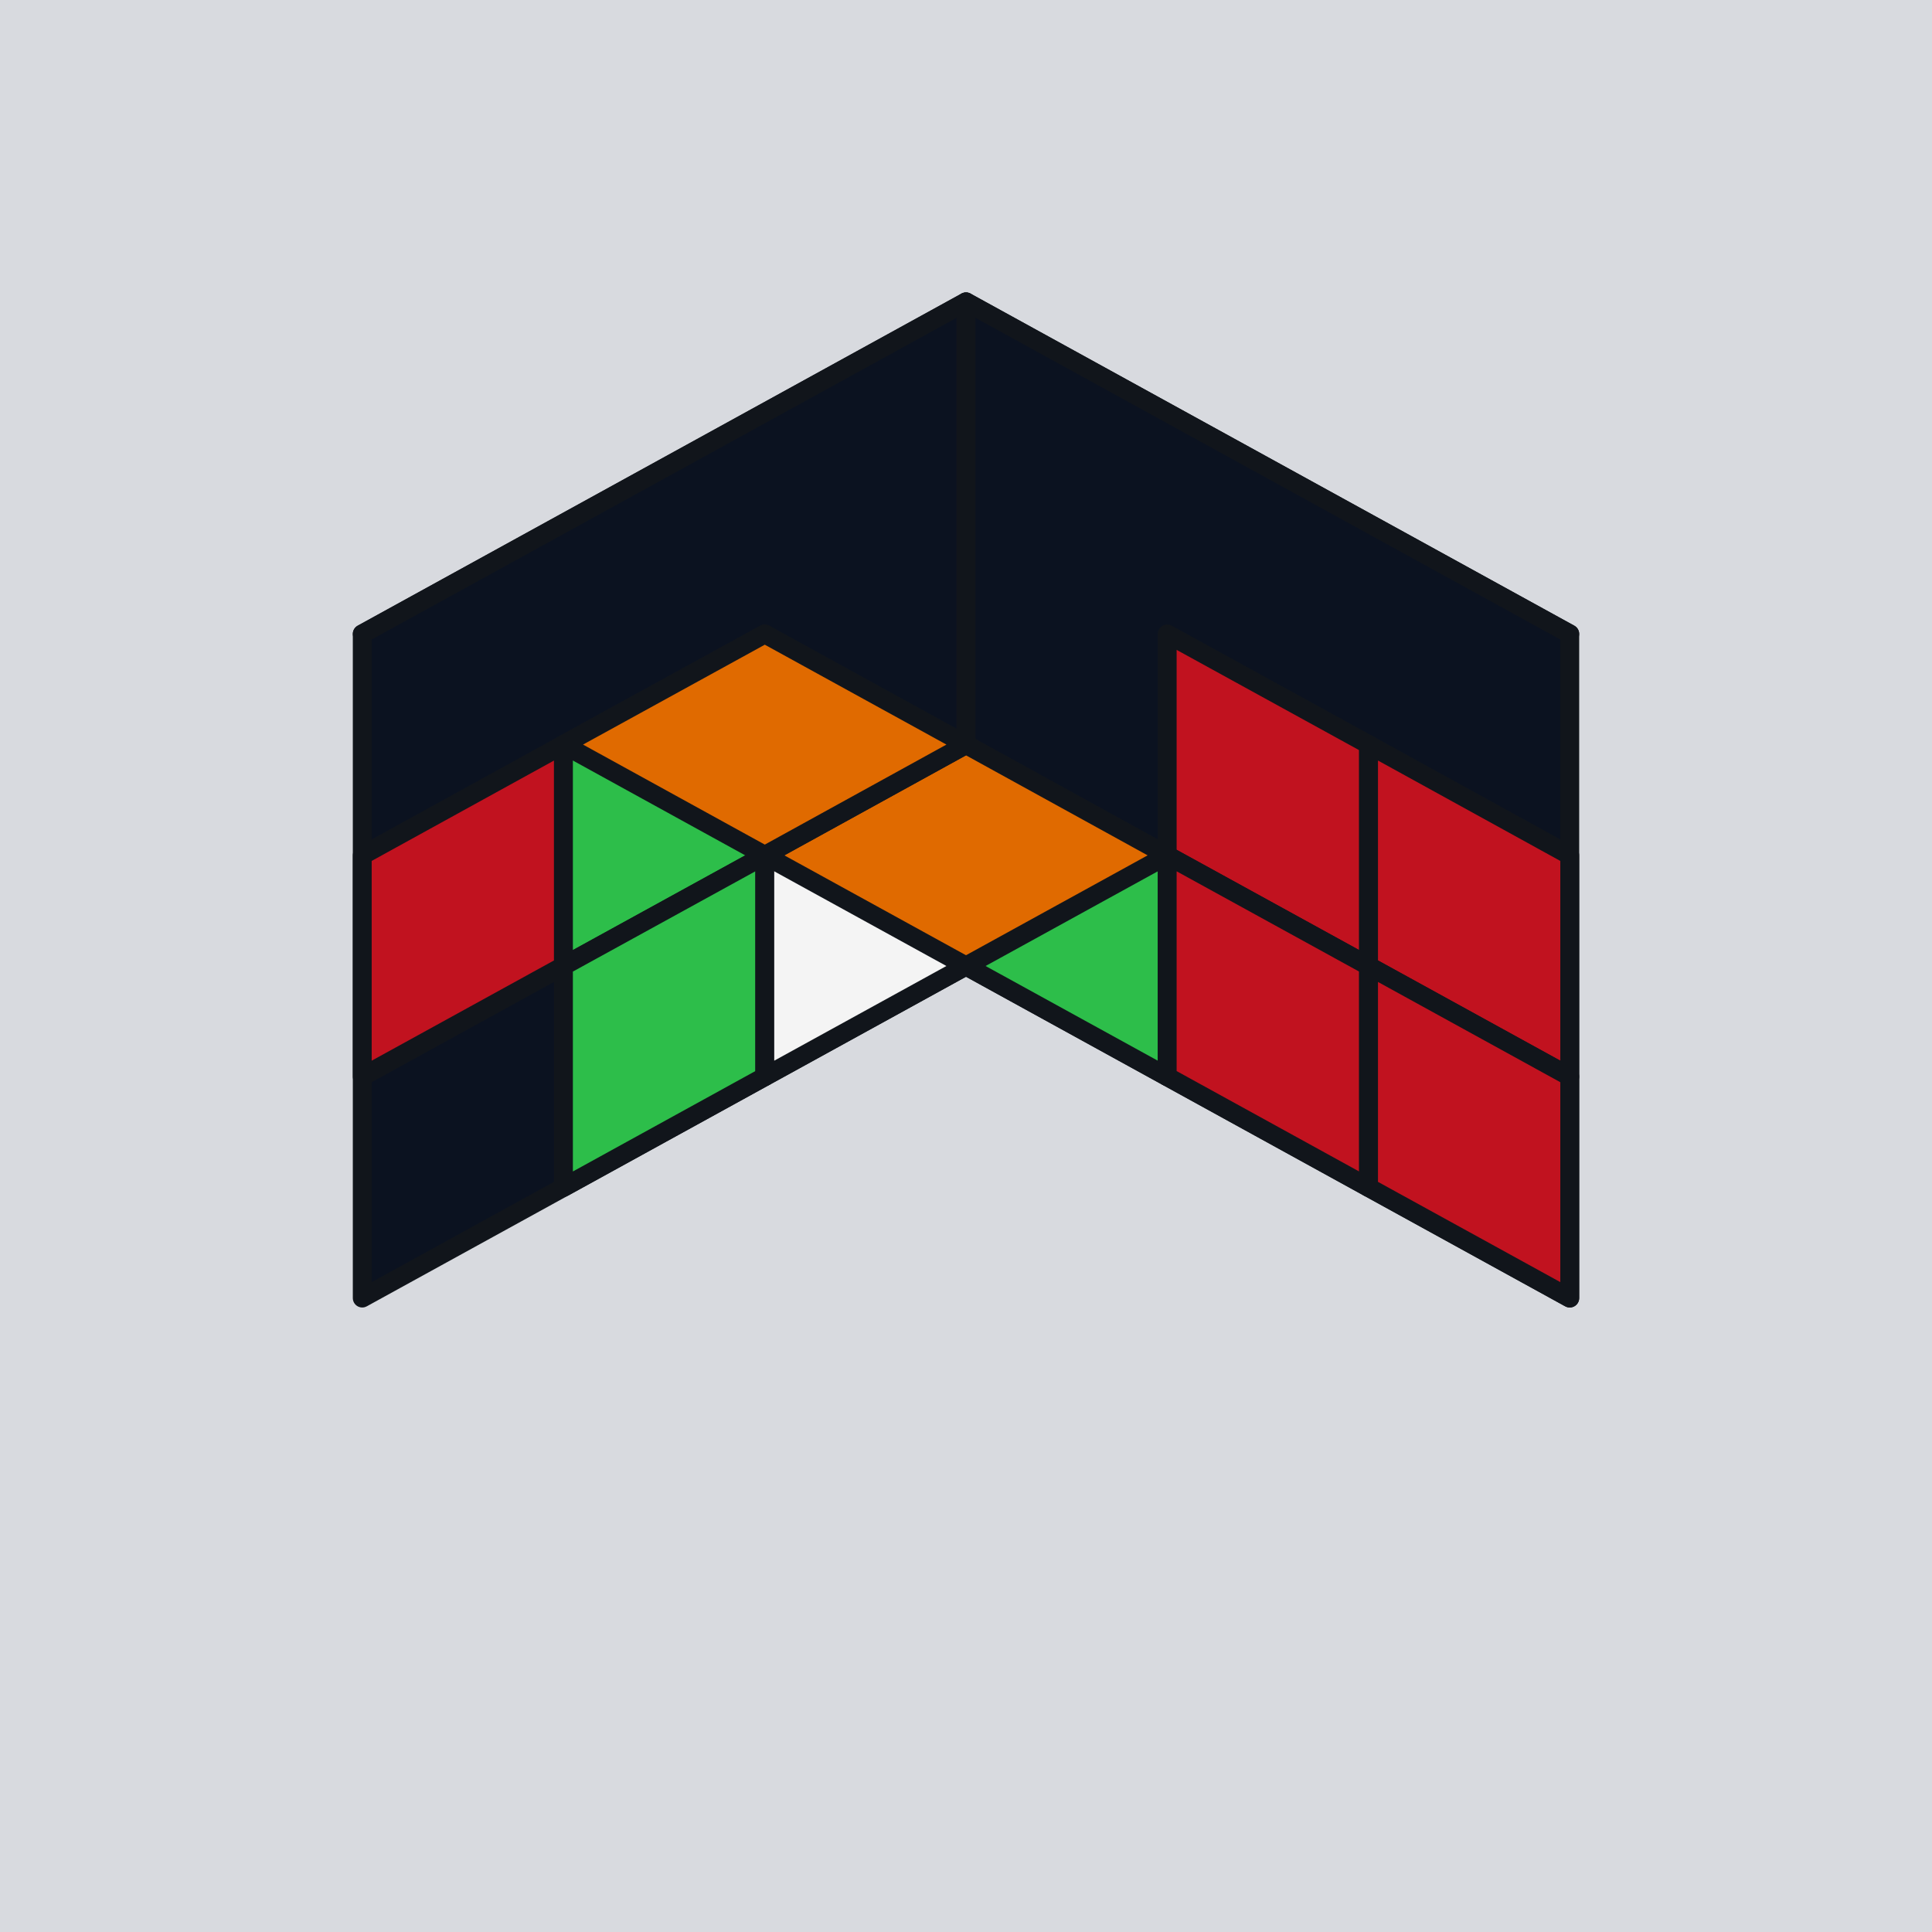
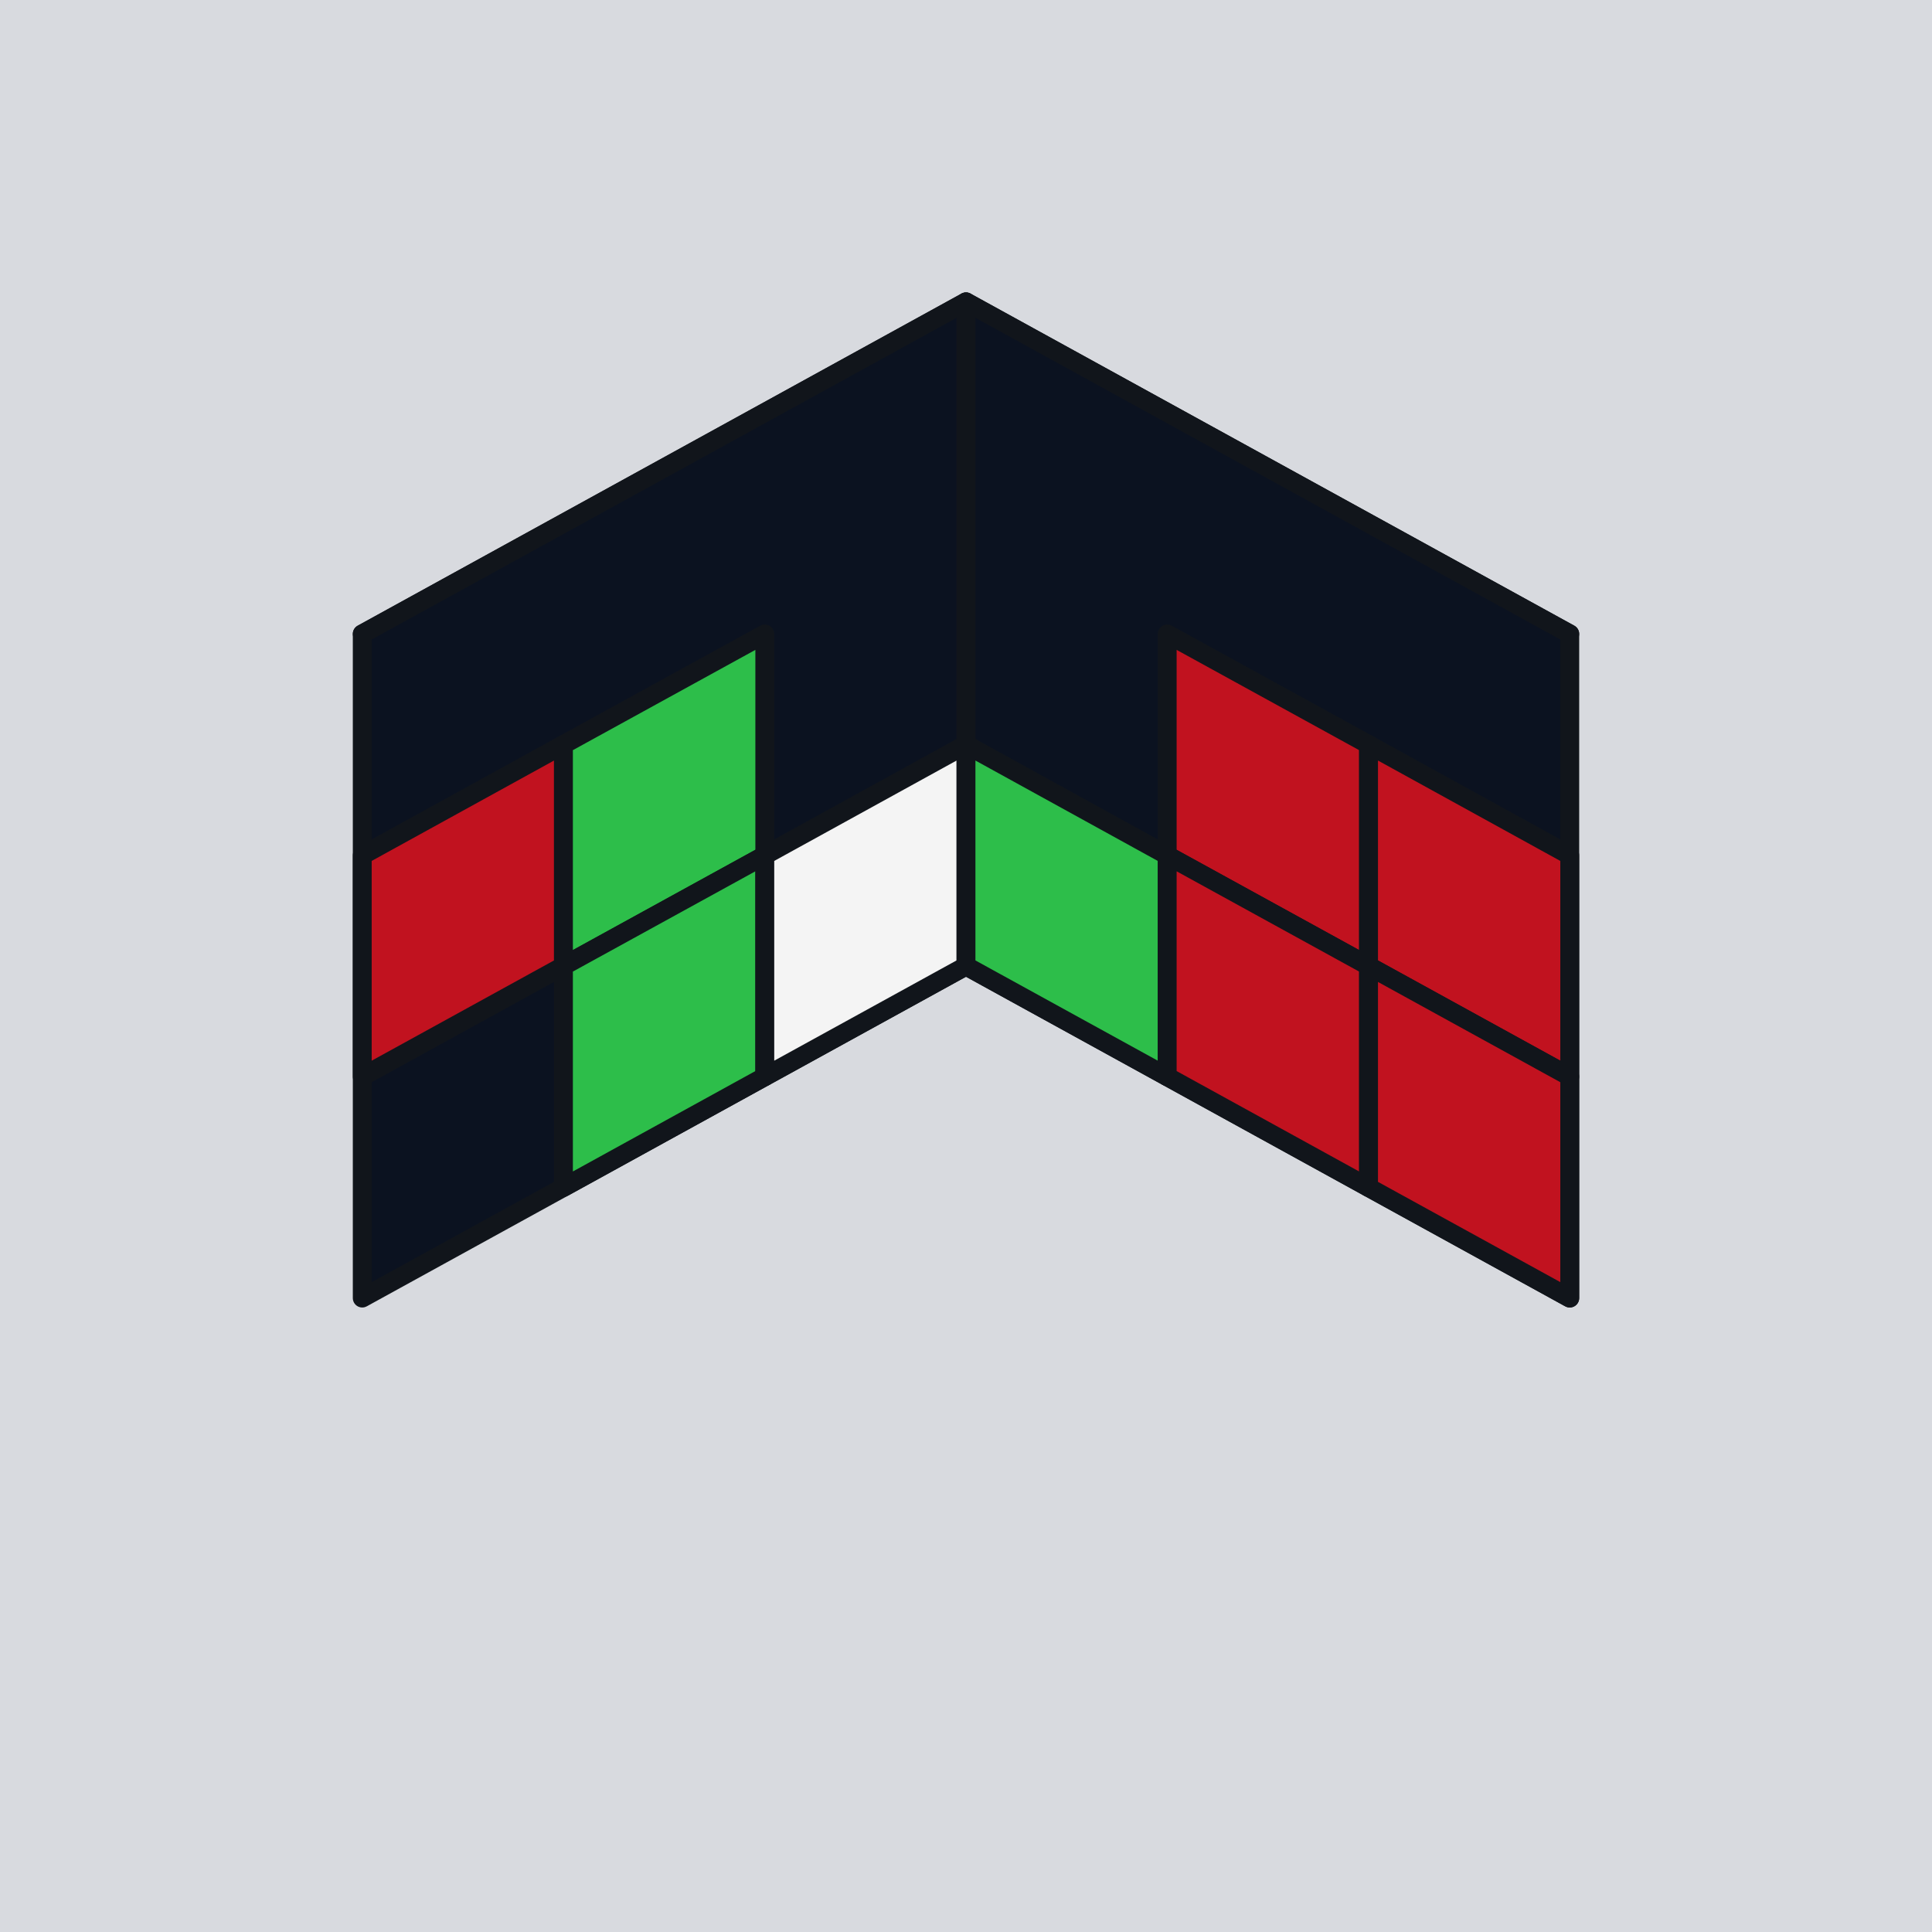
<svg xmlns="http://www.w3.org/2000/svg" viewBox="0 0 128 128">
  <rect x="0" y="0" width="128" height="128" fill="#D8DADF" />
  <polygon points="64.00,64.00 104.00,42.00 64.00,20.00 24.00,42.00" fill="#0B1220" stroke="#11151B" stroke-width="1.25" stroke-linejoin="round" />
  <polygon points="24.00,42.00 64.00,20.00 64.00,64.00 24.00,86.00" fill="#0B1220" stroke="#11151B" stroke-width="1.25" stroke-linejoin="round" />
  <polygon points="64.00,20.00 104.00,42.00 104.00,86.00 64.00,64.00" fill="#0B1220" stroke="#11151B" stroke-width="1.25" stroke-linejoin="round" />
  <polygon points="24.00,56.67 37.33,49.33 37.33,64.00 24.00,71.33" fill="#C1121F" stroke="#11151B" stroke-width="1.25" stroke-linejoin="round" />
  <polygon points="37.33,49.33 50.67,42.00 50.67,56.67 37.33,64.00" fill="#2DBE4A" stroke="#11151B" stroke-width="1.25" stroke-linejoin="round" />
  <polygon points="37.33,64.00 50.67,56.67 50.67,71.33 37.33,78.67" fill="#2DBE4A" stroke="#11151B" stroke-width="1.25" stroke-linejoin="round" />
  <polygon points="50.67,56.67 64.00,49.33 64.00,64.00 50.67,71.33" fill="#F4F4F4" stroke="#11151B" stroke-width="1.25" stroke-linejoin="round" />
  <polygon points="77.33,42.00 90.67,49.33 90.67,64.00 77.33,56.67" fill="#C1121F" stroke="#11151B" stroke-width="1.25" stroke-linejoin="round" />
  <polygon points="90.67,49.33 104.00,56.67 104.00,71.33 90.67,64.00" fill="#C1121F" stroke="#11151B" stroke-width="1.25" stroke-linejoin="round" />
  <polygon points="64.00,49.33 77.33,56.67 77.33,71.33 64.00,64.00" fill="#2DBE4A" stroke="#11151B" stroke-width="1.25" stroke-linejoin="round" />
  <polygon points="77.33,56.67 90.67,64.00 90.67,78.67 77.33,71.33" fill="#C1121F" stroke="#11151B" stroke-width="1.25" stroke-linejoin="round" />
  <polygon points="90.67,64.00 104.00,71.33 104.00,86.00 90.67,78.67" fill="#C1121F" stroke="#11151B" stroke-width="1.25" stroke-linejoin="round" />
-   <polygon points="64.00,64.00 77.33,56.67 64.00,49.33 50.67,56.67" fill="#E06A00" stroke="#11151B" stroke-width="1.25" stroke-linejoin="round" />
-   <polygon points="50.67,56.67 64.00,49.33 50.67,42.00 37.33,49.33" fill="#E06A00" stroke="#11151B" stroke-width="1.25" stroke-linejoin="round" />
</svg>
